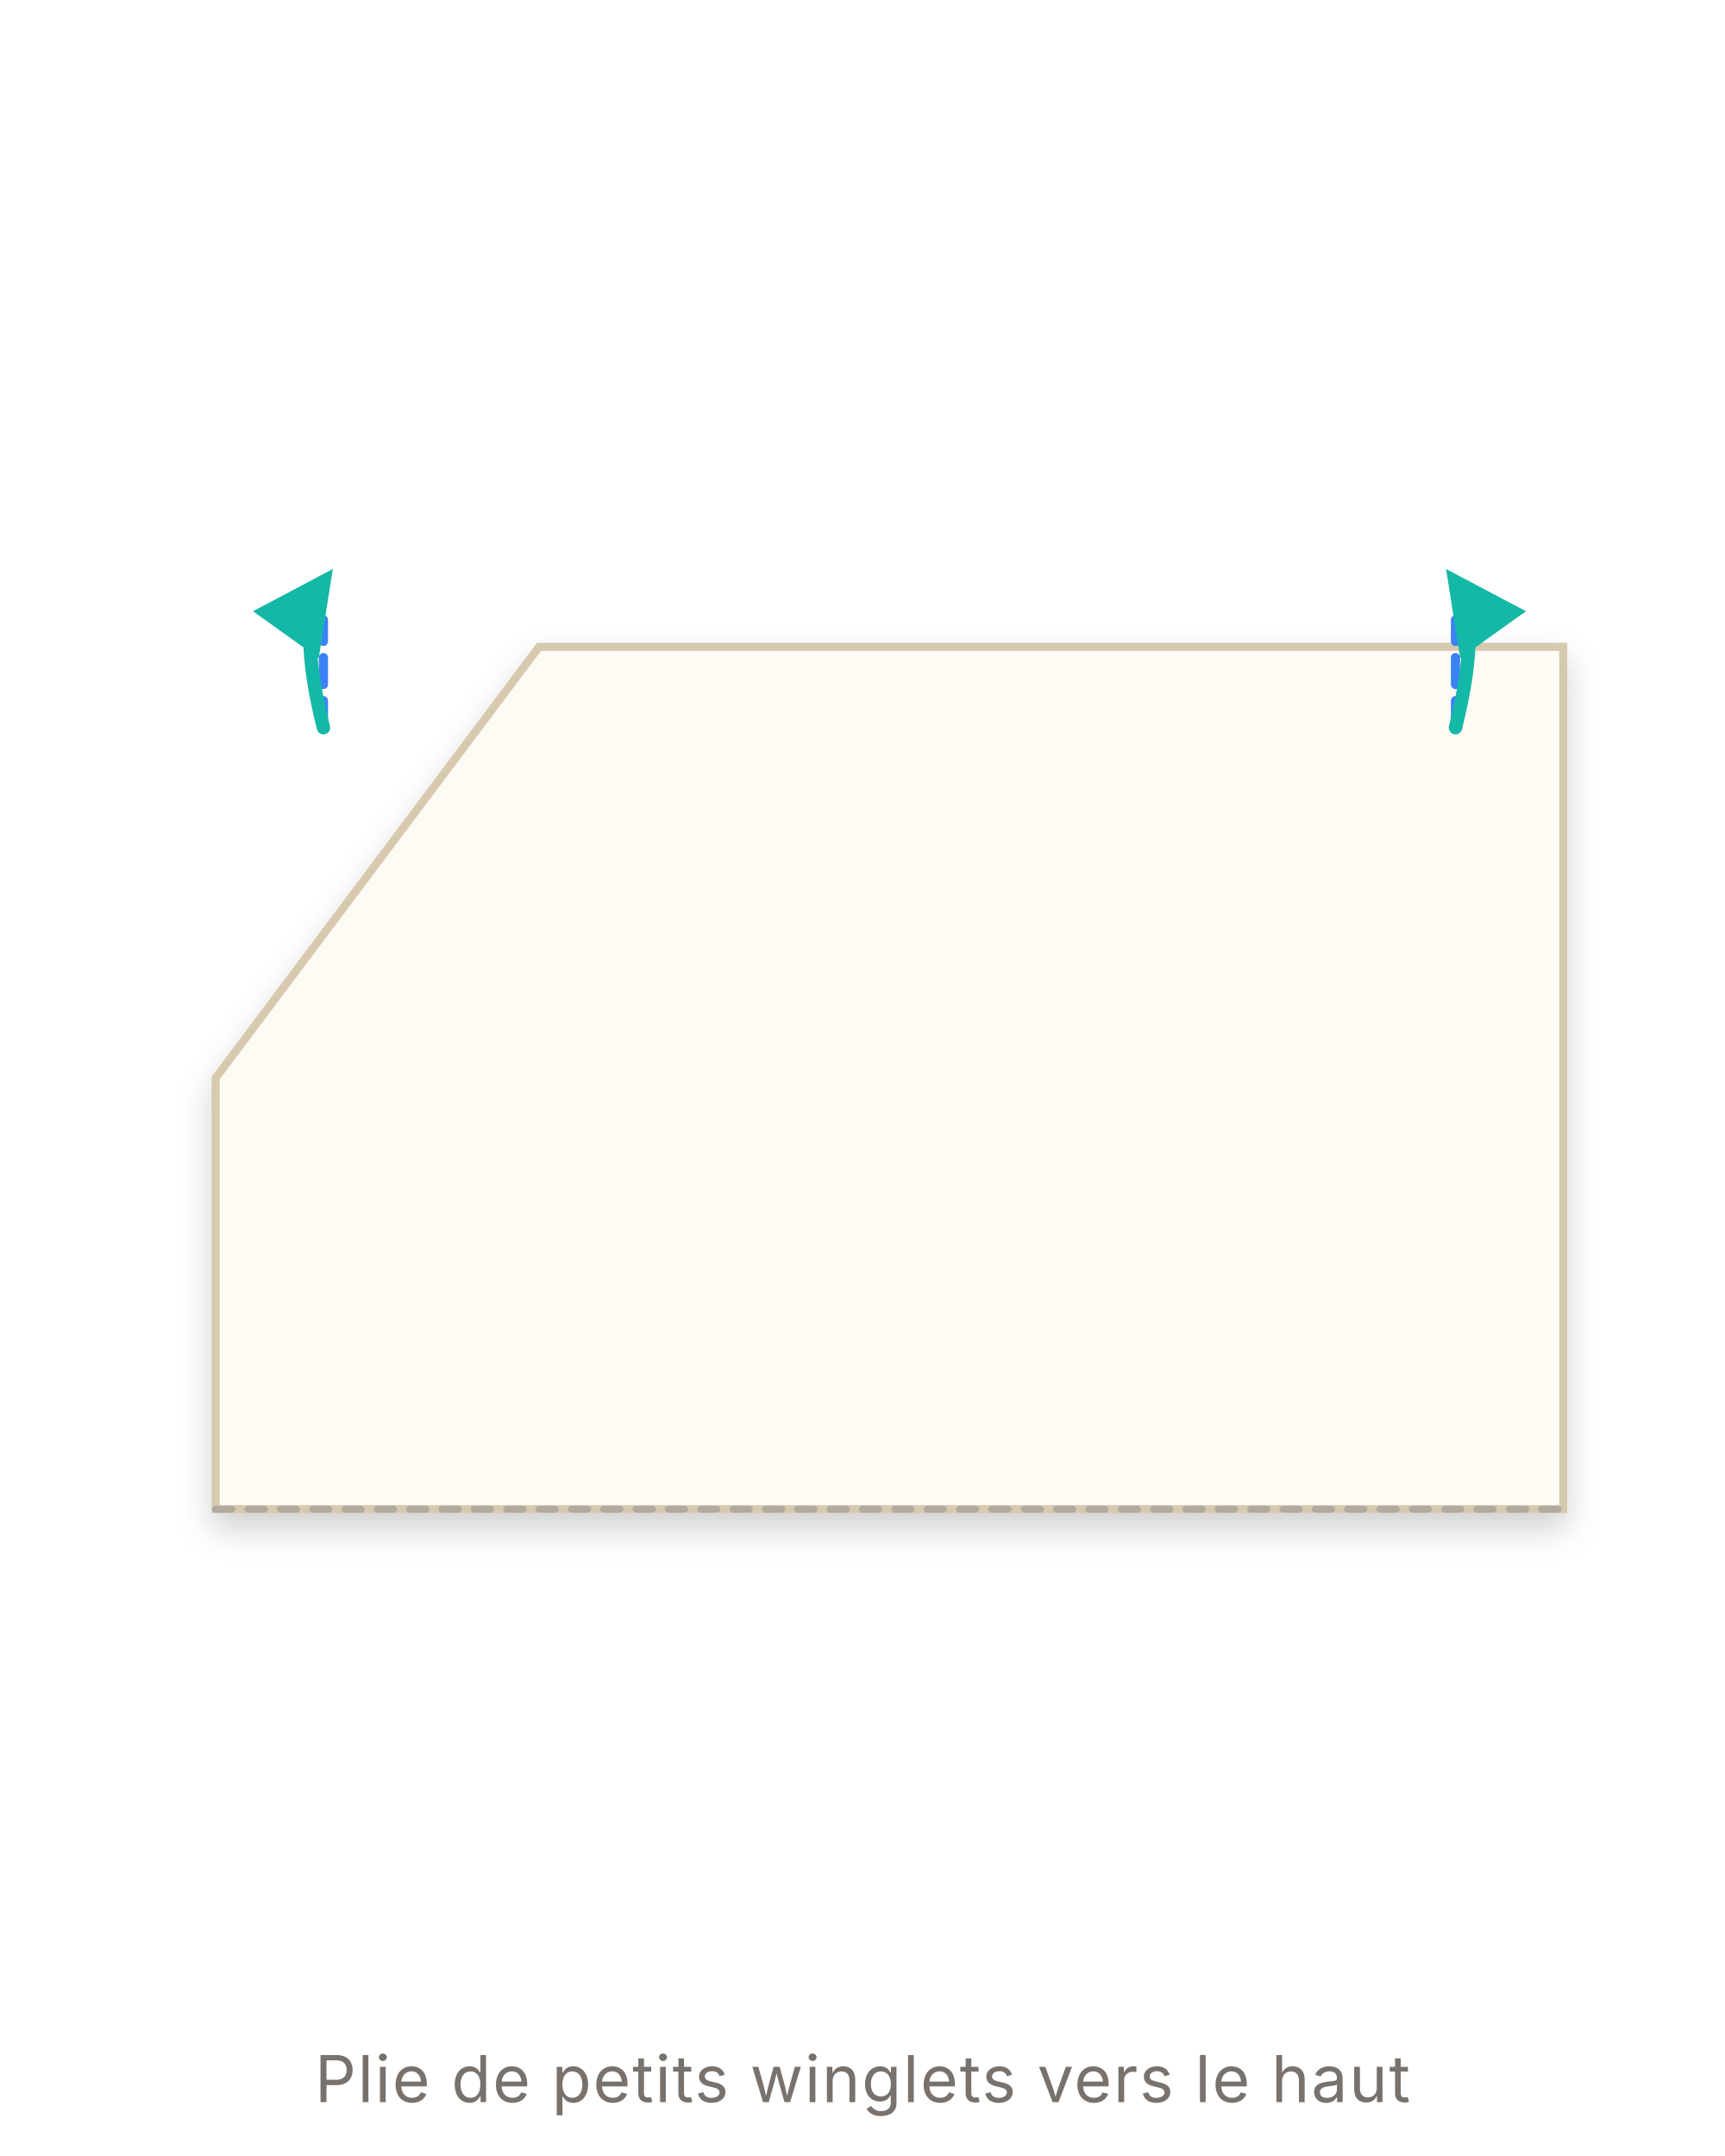
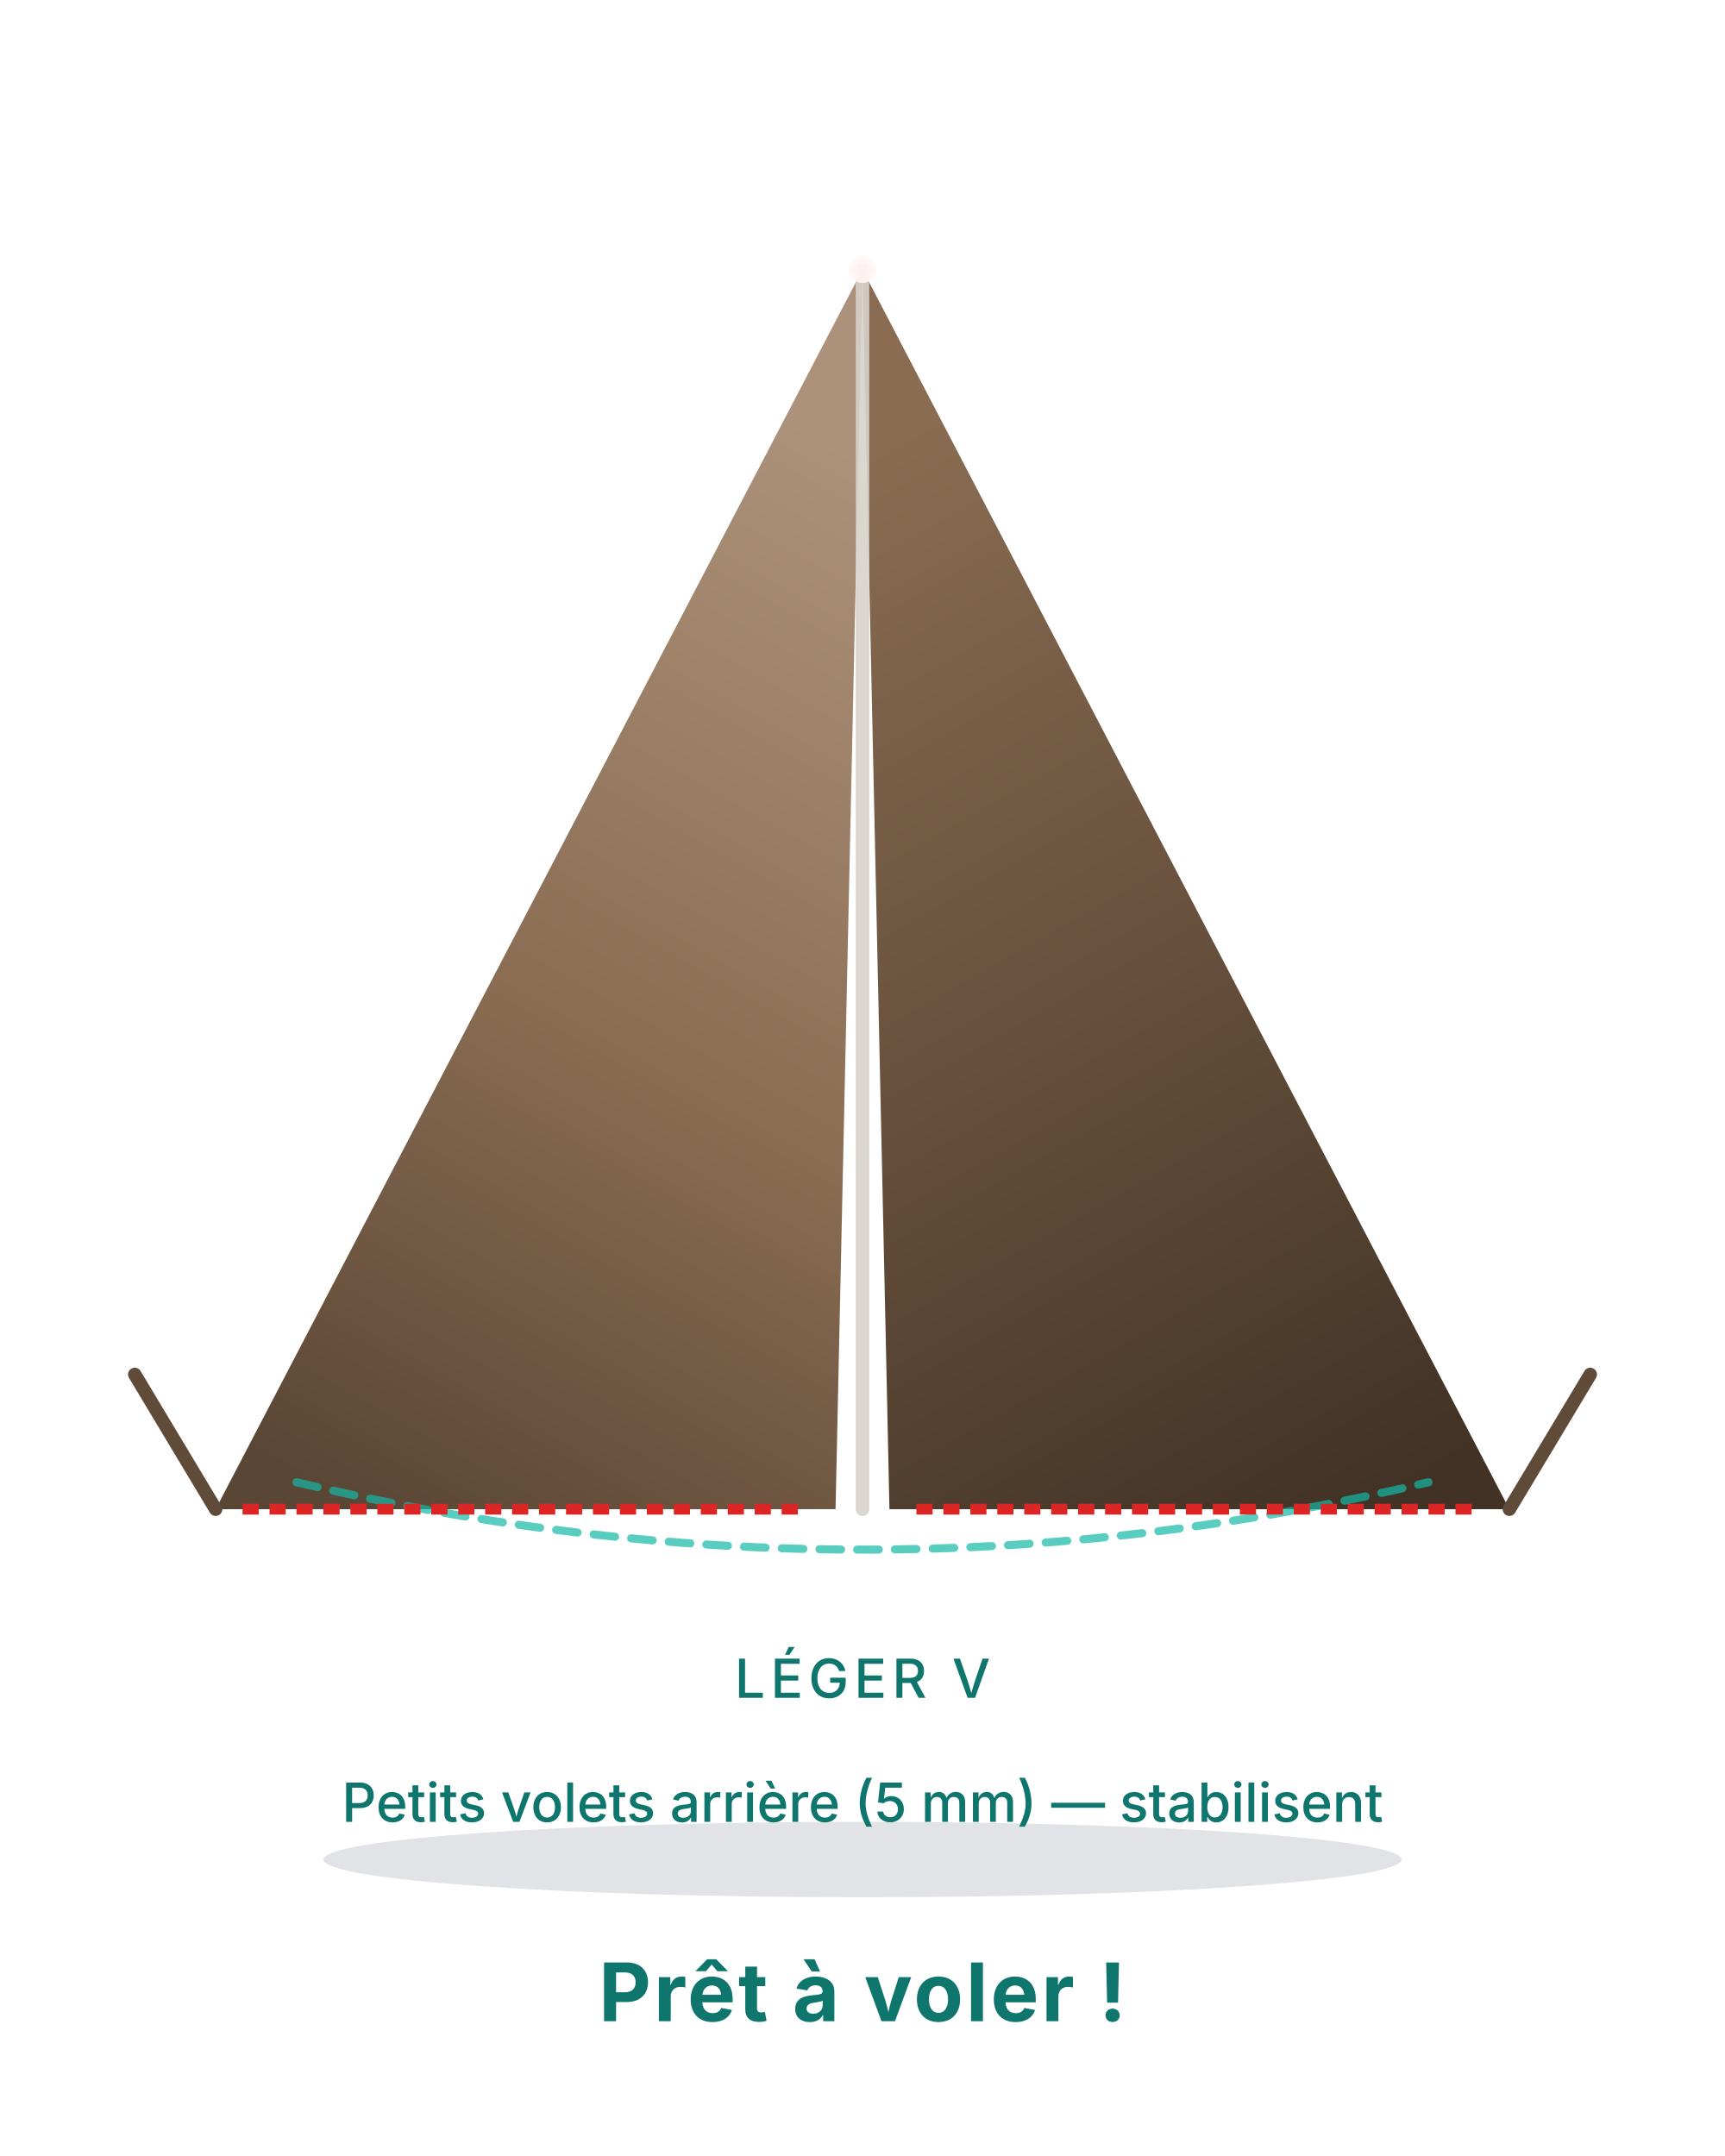
- <svg xmlns="http://www.w3.org/2000/svg" viewBox="0 0 320 400" fill="none" font-family="system-ui, -apple-system, sans-serif">
+ <svg xmlns="http://www.w3.org/2000/svg" viewBox="0 0 320 400" fill="none" font-family="system-ui,-apple-system,sans-serif">
  <defs>
    <filter id="ps" x="-10%" y="-10%" width="120%" height="120%">
      <feGaussianBlur in="SourceAlpha" stdDeviation="3" />
      <feOffset dx="0" dy="3" />
      <feComponentTransfer>
        <feFuncA type="linear" slope="0.18" />
      </feComponentTransfer>
      <feMerge>
        <feMergeNode />
        <feMergeNode in="SourceGraphic" />
      </feMerge>
    </filter>
    <marker id="arr" viewBox="0 0 10 10" refX="8" refY="5" markerWidth="6" markerHeight="6" orient="auto-start-reverse">
      <path d="M 0 0 L 10 5 L 0 10 z" fill="#6366f1" />
    </marker>
    <marker id="arrT" viewBox="0 0 10 10" refX="8" refY="5" markerWidth="6" markerHeight="6" orient="auto-start-reverse">
      <path d="M 0 0 L 10 5 L 0 10 z" fill="#14b8a6" />
    </marker>
    <linearGradient id="foldTri" x1="0" y1="0" x2="1" y2="1">
      <stop offset="0" stop-color="#fff7ed" />
      <stop offset="1" stop-color="#fed7aa" stop-opacity="0.7" />
    </linearGradient>
+     <linearGradient id="pWingL" x1="0.5" y1="0" x2="0.2" y2="1">
+       <stop offset="0" stop-color="hsl(28, 23%, 58%)" />
+       <stop offset="0.55" stop-color="hsl(28, 25%, 43%)" />
+       <stop offset="1" stop-color="hsl(28, 26%, 28%)" />
+     </linearGradient>
+     <linearGradient id="pWingR" x1="0.5" y1="0" x2="0.8" y2="1">
+       <stop offset="0" stop-color="hsl(28, 25%, 43%)" />
+       <stop offset="0.5" stop-color="hsl(28, 26%, 32%)" />
+       <stop offset="1" stop-color="hsl(28, 28%, 20%)" />
+     </linearGradient>
  </defs>
-   <polygon points="40,200 100,120 290,120 290,280 40,280" fill="#fefaf4" stroke="#d6c9ae" stroke-width="1.5" filter="url(#ps)" />
-   <line x1="40" y1="280" x2="290" y2="280" stroke="#a8a29e" stroke-width="1.3" stroke-dasharray="3 3" stroke-linecap="round" opacity="0.8" />
-   <line x1="60" y1="135" x2="60" y2="115" stroke="#3b82f6" stroke-width="1.7" stroke-dasharray="5 3" stroke-linecap="round" />
-   <line x1="270" y1="135" x2="270" y2="115" stroke="#3b82f6" stroke-width="1.7" stroke-dasharray="5 3" stroke-linecap="round" />
-   <path d="M 60 135 Q 55 115 60 108" stroke="#14b8a6" stroke-width="2.5" stroke-linecap="round" fill="none" marker-end="url(#arrT)" />
-   <path d="M 270 135 Q 275 115 270 108" stroke="#14b8a6" stroke-width="2.5" stroke-linecap="round" fill="none" marker-end="url(#arrT)" />
-   <text x="160" y="390" text-anchor="middle" font-size="12" fill="#78716c" letter-spacing="0.3">Plie de petits winglets vers le haut</text>
+   <ellipse cx="160" cy="345" rx="100" ry="7" fill="#1e293b" opacity="0.13" />
+   <polygon points="160,50 40,280 155,280" fill="url(#pWingL)" />
+   <polygon points="160,50 165,280 280,280" fill="url(#pWingR)" />
+   <line x1="160" y1="50" x2="160" y2="280" stroke="hsl(28, 13%, 82%)" stroke-width="2.5" stroke-linecap="round" opacity="0.9" />
+   <circle cx="160" cy="50" r="2.5" fill="#fff5f5" opacity="0.9" />
+   <path d="M 55 275 Q 160 300 265 275" stroke="#14b8a6" stroke-width="1.5" stroke-dasharray="4 3" fill="none" stroke-linecap="round" opacity="0.7" />
+   <text x="160" y="315" text-anchor="middle" font-size="10" fill="#0f766e" font-weight="500" letter-spacing="1">LÉGER V</text>
+   <text x="160" y="375" text-anchor="middle" font-size="15" font-weight="700" fill="#0f766e" letter-spacing="0.5">Prêt à voler !</text>
+   <path d="M 40 280 L 25 255" stroke="hsl(28, 25%, 30%)" stroke-width="2.5" stroke-linecap="round" />
+   <path d="M 280 280 L 295 255" stroke="hsl(28, 25%, 30%)" stroke-width="2.5" stroke-linecap="round" />
+   <line x1="45" y1="280" x2="150" y2="280" stroke="#dc2626" stroke-width="2" stroke-dasharray="3 2" />
+   <line x1="170" y1="280" x2="275" y2="280" stroke="#dc2626" stroke-width="2" stroke-dasharray="3 2" />
+   <text x="160" y="338" text-anchor="middle" font-size="10" fill="#0f766e" font-weight="500">Petits volets arrière (5 mm) — stabilisent</text>
</svg>
